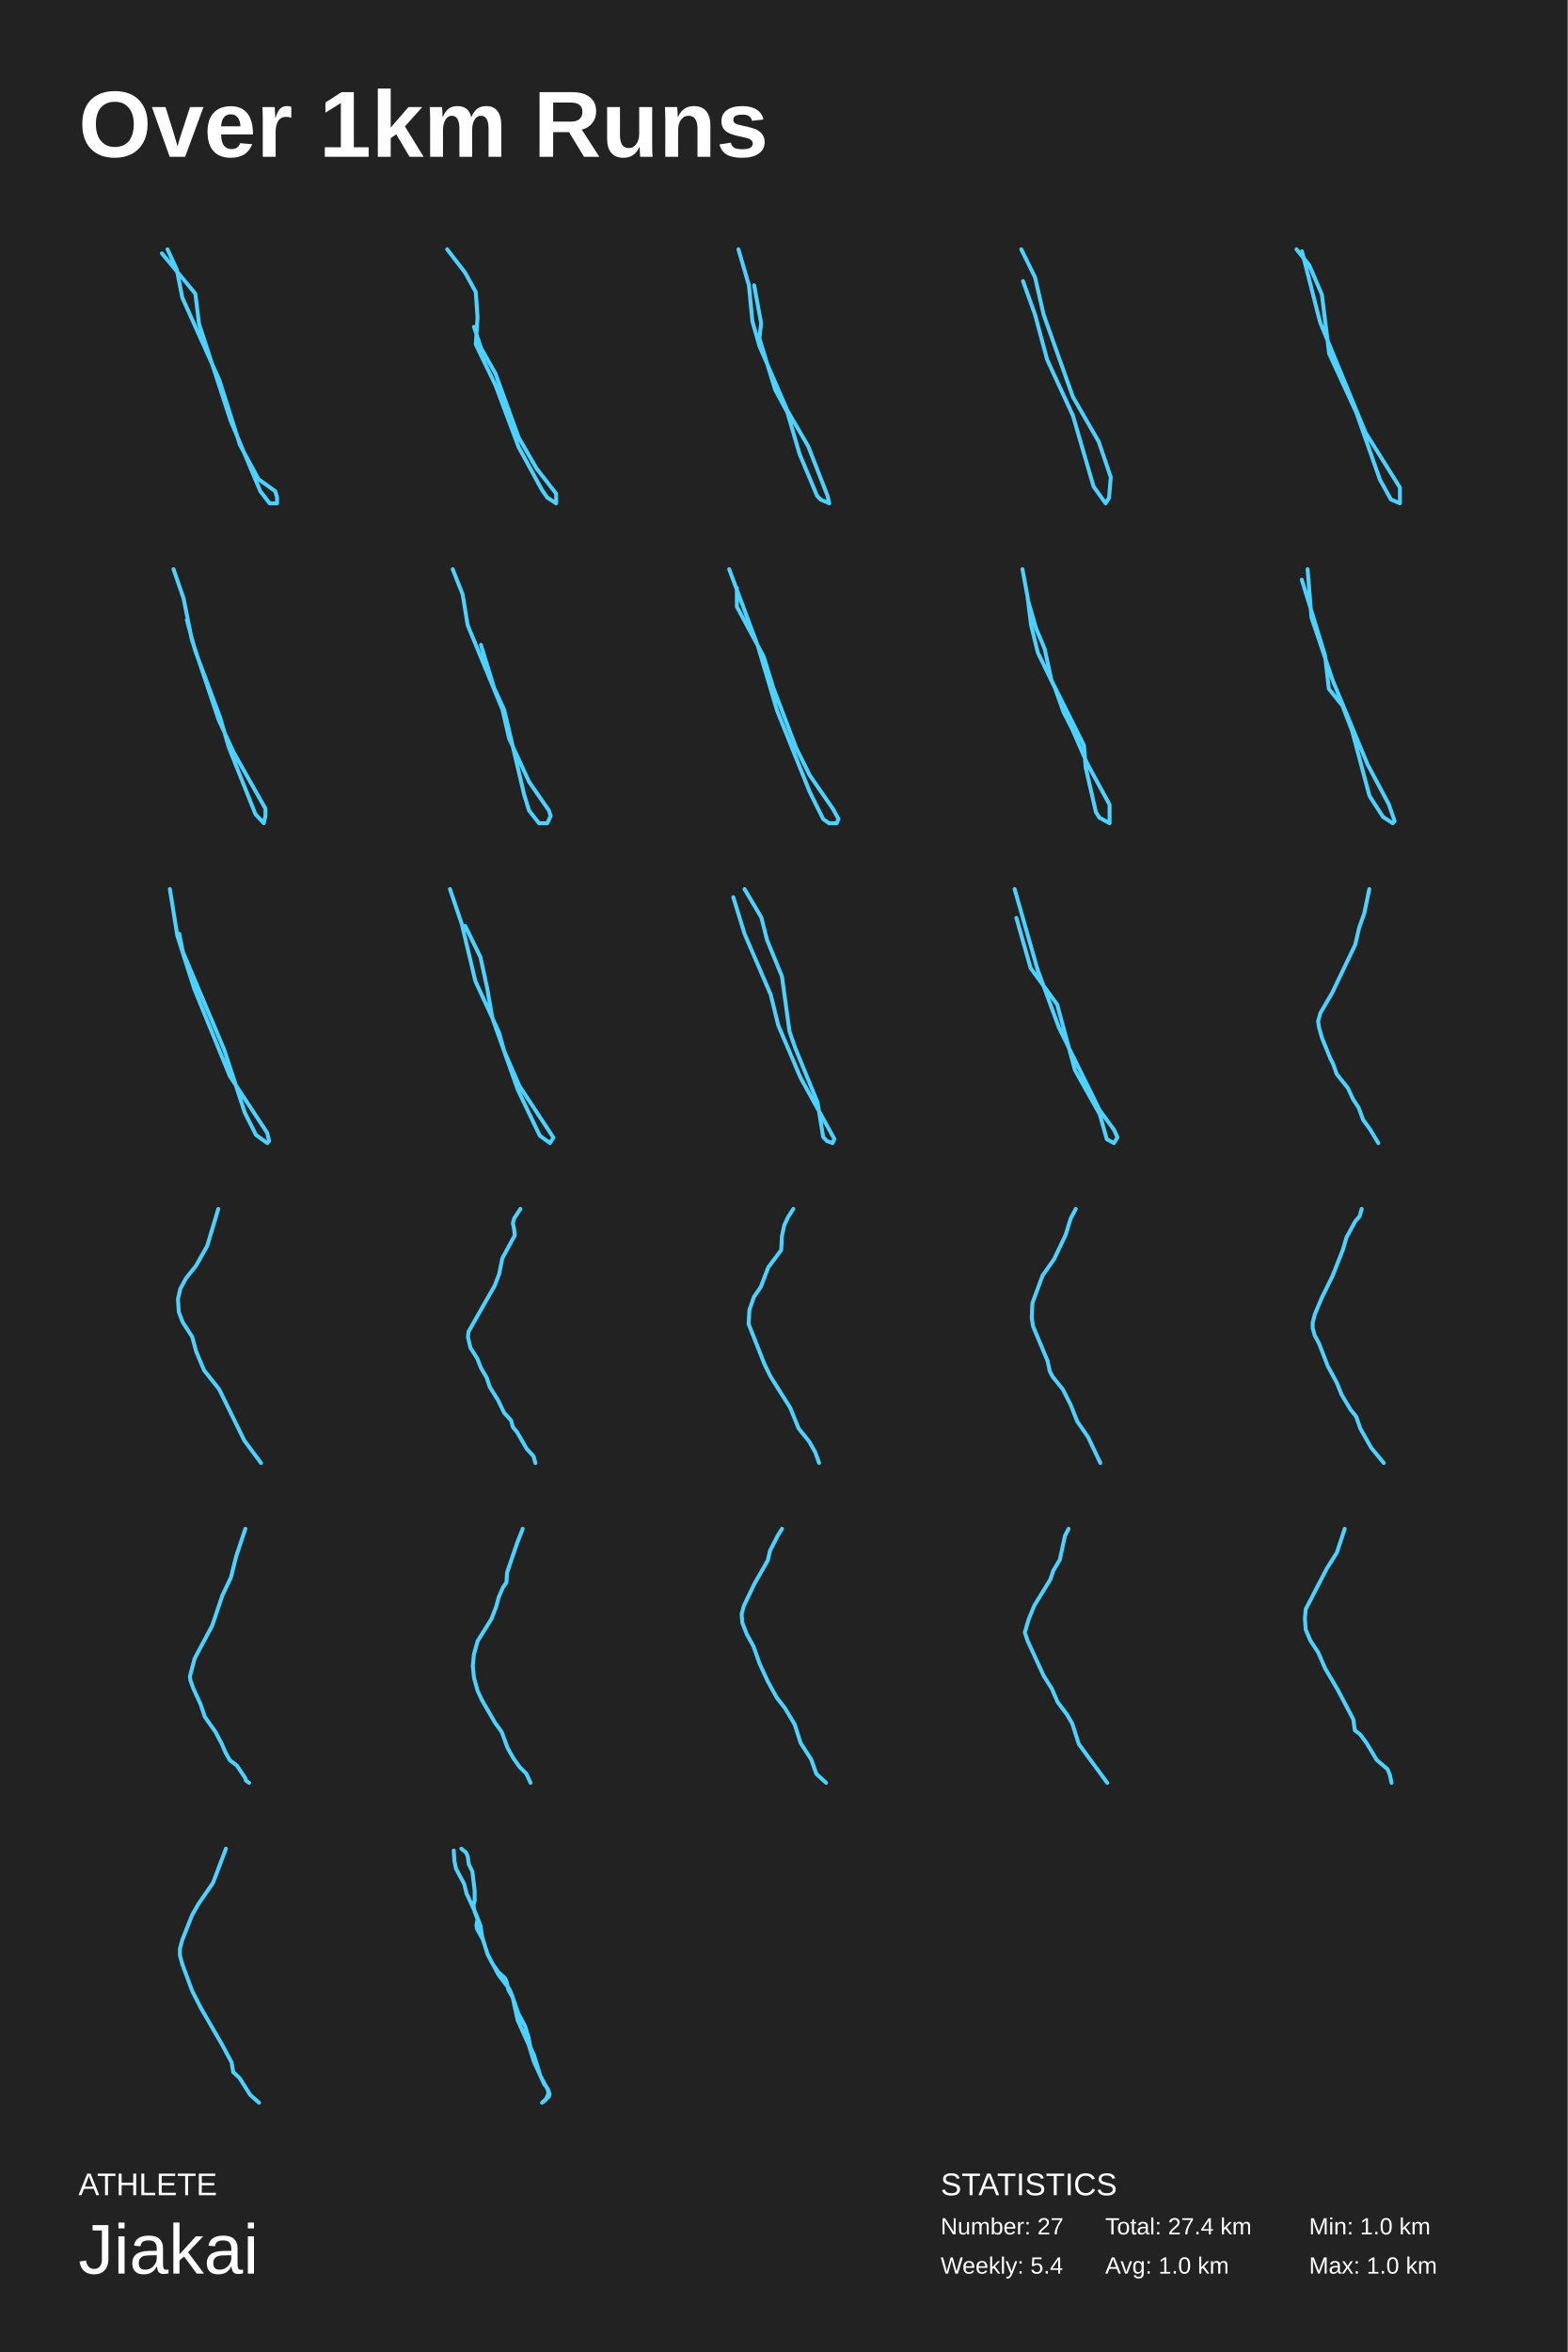
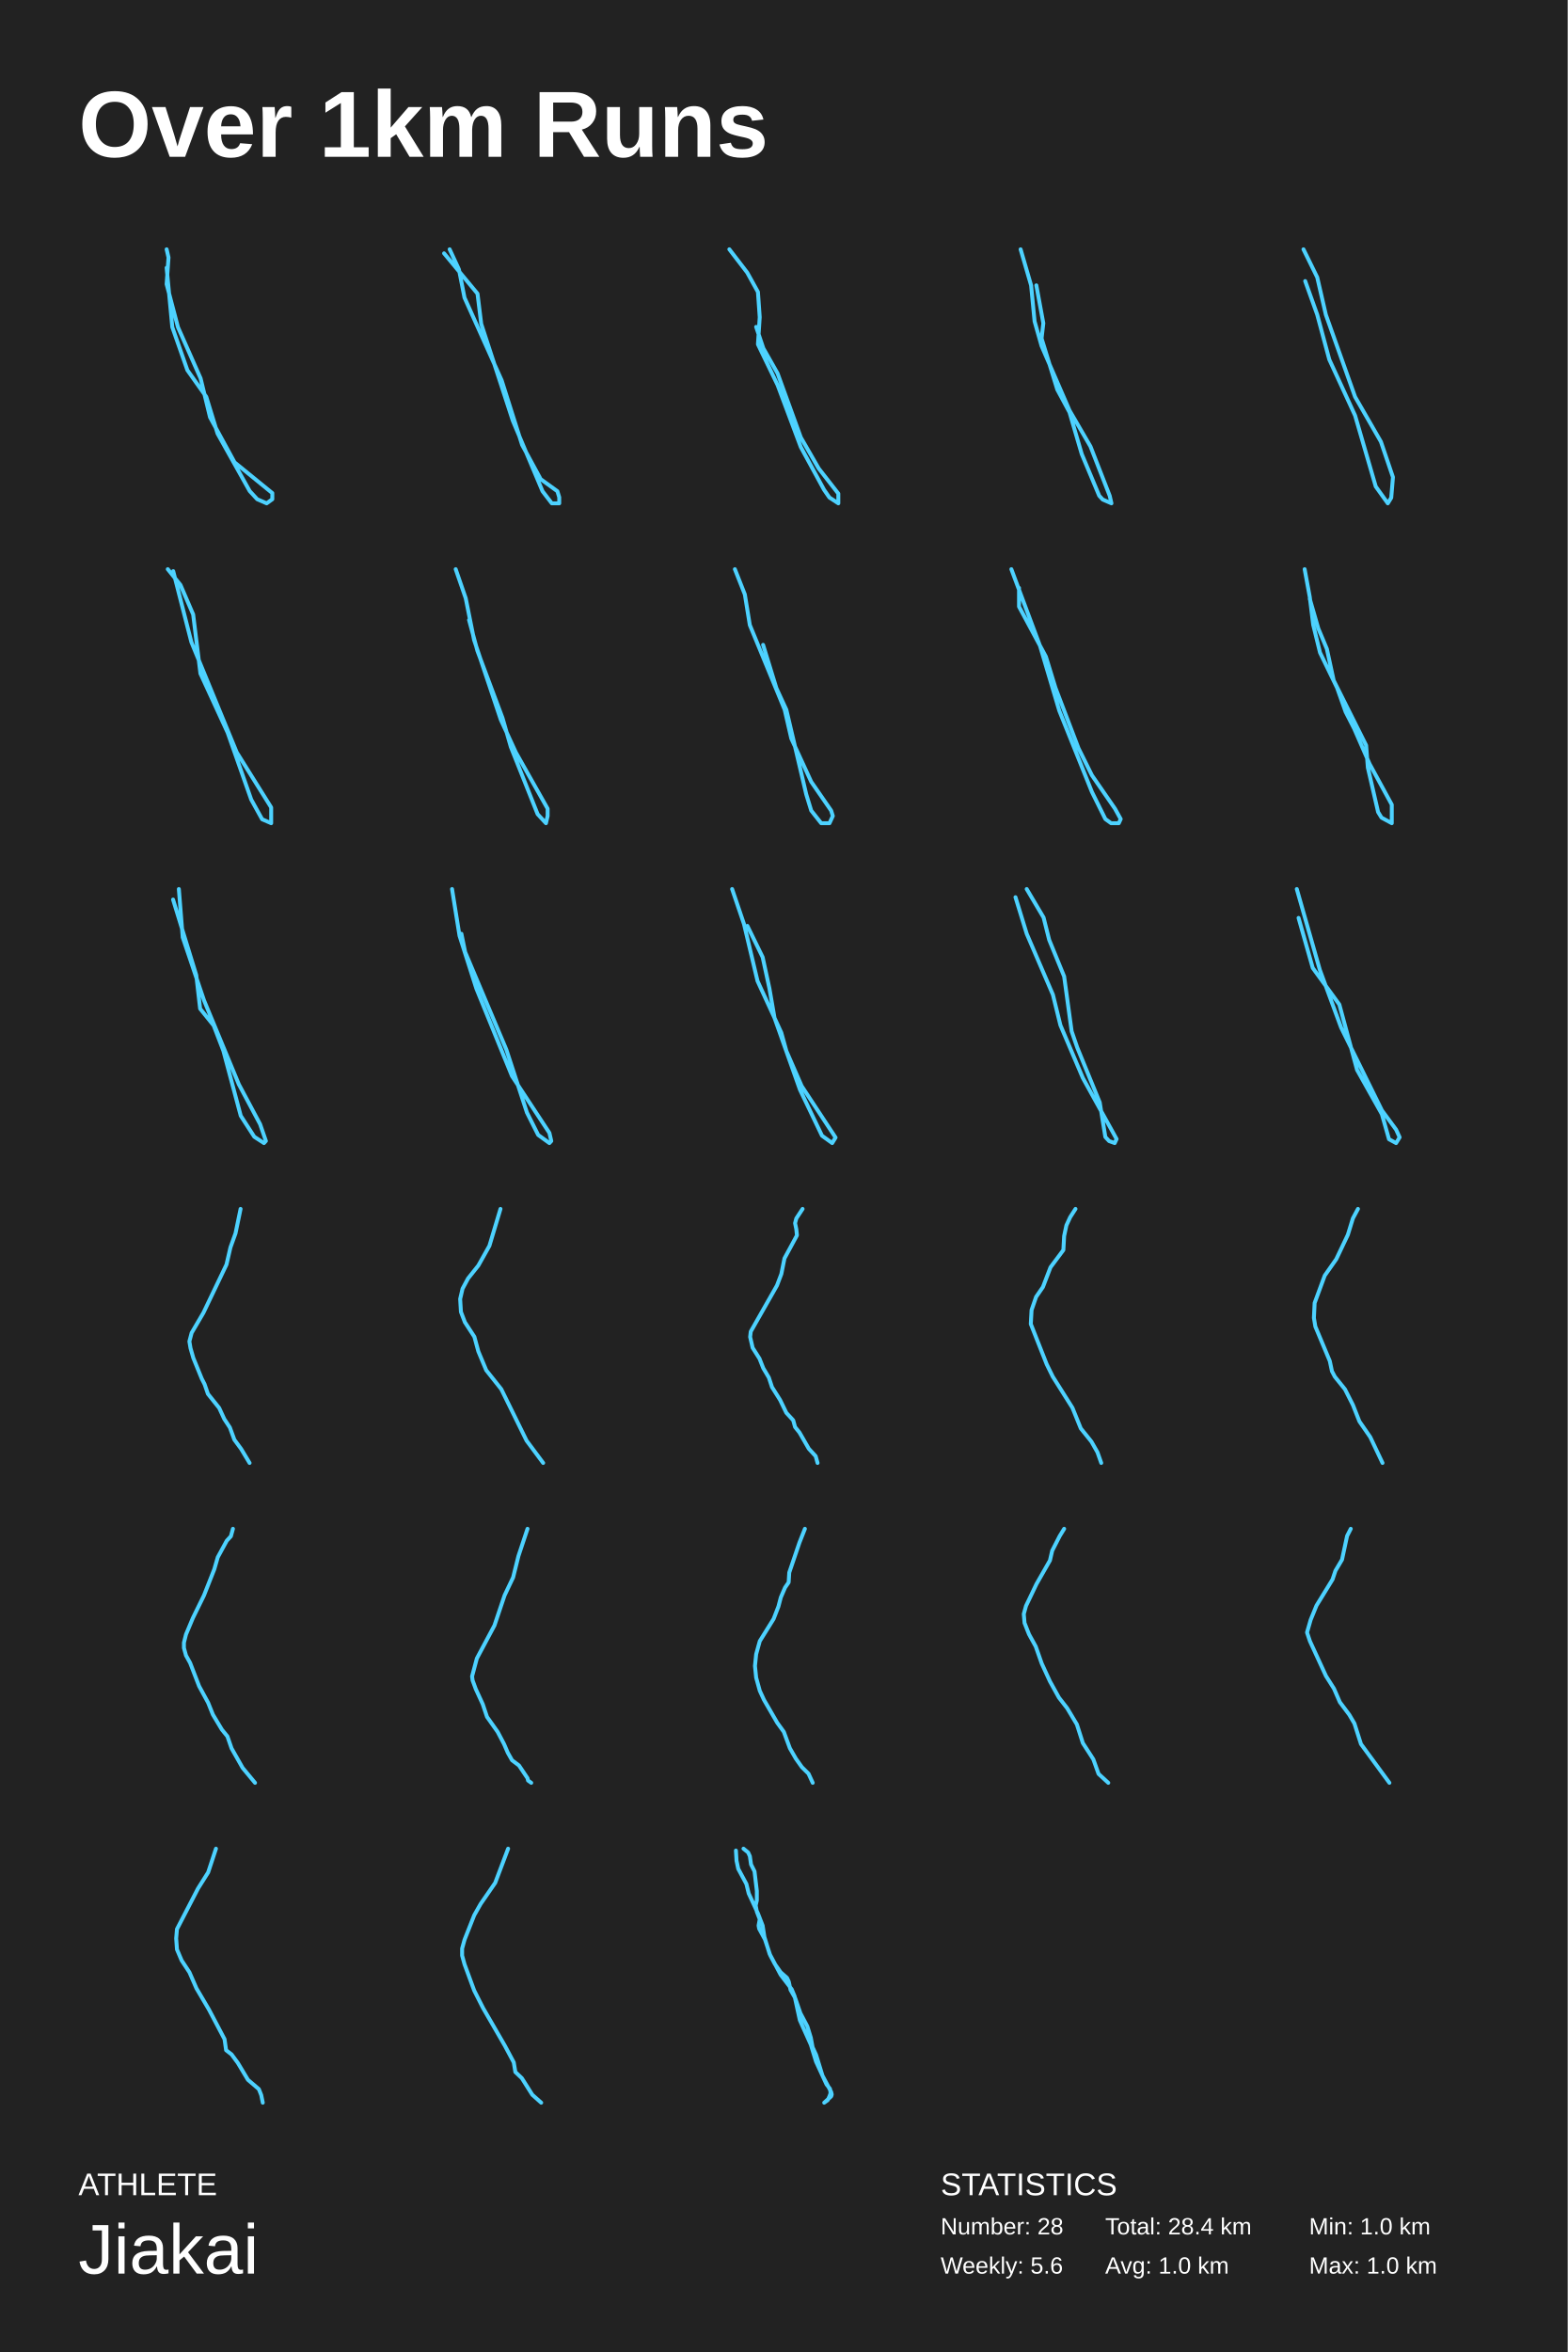
- <svg xmlns="http://www.w3.org/2000/svg" width="200mm" height="300mm" baseProfile="full" version="1.1" viewBox="0 0 200 300">
-   <rect width="200" height="300" x="0" y="0" fill="#222" />
-   <text fill="#FFF" style="font-size:12px;font-family:Arial;font-weight:700" x="10" y="20">Over 1km Runs</text>
-   <text fill="#FFF" style="font-size:4px;font-family:Arial" x="10" y="280">ATHLETE</text>
-   <text fill="#FFF" style="font-size:9px;font-family:Arial" x="10" y="290">Jiakai</text>
-   <text fill="#FFF" style="font-size:4px;font-family:Arial" x="120" y="280">STATISTICS</text>
-   <text fill="#FFF" style="font-size:3px;font-family:Arial" x="120" y="285">Number: 27</text>
-   <text fill="#FFF" style="font-size:3px;font-family:Arial" x="120" y="290">Weekly: 5.4</text>
-   <text fill="#FFF" style="font-size:3px;font-family:Arial" x="141" y="285">Total: 27.4 km</text>
-   <text fill="#FFF" style="font-size:3px;font-family:Arial" x="141" y="290">Avg: 1.0 km</text>
-   <text fill="#FFF" style="font-size:3px;font-family:Arial" x="167" y="285">Min: 1.0 km</text>
-   <text fill="#FFF" style="font-size:3px;font-family:Arial" x="167" y="290">Max: 1.0 km</text>
-   <polyline fill="none" stroke="#4dd2ff" stroke-linecap="round" stroke-linejoin="round" stroke-width=".5" points="20.654 32.314 24.919 37.457 25.393 41.314 29.422 53.657 33.213 62.657 34.398 64.2 35.346 64.2 35.346 63.429 35.109 62.657 32.977 61.114 30.607 56.743 28 48.514 23.26 37.971 22.55 34.371 21.365 31.8" />
-   <polyline fill="none" stroke="#4dd2ff" stroke-linecap="round" stroke-linejoin="round" stroke-width=".5" points="57.048 31.8 59.327 34.768 60.695 37.241 60.923 40.457 60.695 43.919 63.202 49.113 66.165 57.028 69.128 62.469 69.812 63.458 70.952 64.2 70.952 62.963 68.445 59.748 66.165 55.791 63.202 47.629 61.379 44.414 60.467 41.693" />
-   <polyline fill="none" stroke="#4dd2ff" stroke-linecap="round" stroke-linejoin="round" stroke-width=".5" points="96.212 36.394 97.103 41.23 96.88 43.164 98.886 49.693 100.446 52.594 102.005 57.913 104.234 63.233 104.679 63.716 105.794 64.2 105.571 63.233 103.12 56.946 100.446 52.352 96.88 44.131 95.989 40.988 95.543 36.394 94.206 31.8" />
-   <polyline fill="none" stroke="#4dd2ff" stroke-linecap="round" stroke-linejoin="round" stroke-width=".5" points="130.511 35.85 132.048 40.138 133.585 45.856 136.878 53.003 139.513 62.056 141.05 64.2 141.489 63.485 141.708 60.865 140.171 56.338 136.878 50.621 133.146 40.138 132.048 35.374 130.292 31.8" />
-   <polyline fill="none" stroke="#4dd2ff" stroke-linecap="round" stroke-linejoin="round" stroke-width=".5" points="165.403 31.8 167.023 33.809 168.644 37.577 169.57 45.112 173.042 52.647 176.051 61.186 177.439 63.698 178.597 64.2 178.597 62.191 174.199 55.158 168.412 41.093 166.098 32.051" />
-   <polyline fill="none" stroke="#4dd2ff" stroke-linecap="round" stroke-linejoin="round" stroke-width=".5" points="23.841 79.08 24.907 83.014 28.107 91.577 29.173 95.28 32.586 103.843 33.652 105 33.865 104.074 33.865 103.149 29.813 95.974 27.893 91.809 24.481 81.626 23.414 76.303 22.135 72.6" />
-   <polyline fill="none" stroke="#4dd2ff" stroke-linecap="round" stroke-linejoin="round" stroke-width=".5" points="61.353 82.251 63.047 87.766 64.318 90.523 66.859 101.323 67.494 103.391 68.765 105 69.824 105 70.247 104.081 70.035 103.391 67.494 99.715 64.953 94.2 64.106 90.523 59.659 79.723 59.023 75.817 57.753 72.6" />
-   <polyline fill="none" stroke="#4dd2ff" stroke-linecap="round" stroke-linejoin="round" stroke-width=".5" points="93.025 72.6 96.696 82.426 99.143 90.659 103.304 101.016 105.017 104.469 105.752 105 106.731 105 106.975 104.469 106.241 103.141 103.304 98.892 101.591 95.439 98.654 87.738 97.43 83.754 94.004 77.38 94.004 74.99" />
-   <polyline fill="none" stroke="#4dd2ff" stroke-linecap="round" stroke-linejoin="round" stroke-width=".5" points="131.096 76.384 132.186 80.168 133.276 82.769 134.147 86.79 138.288 95.067 138.506 97.905 139.814 103.581 140.25 104.291 141.558 105 141.558 102.635 138.724 97.432 136.763 92.939 135.673 90.81 134.583 87.736 132.404 83.242 131.532 79.695 131.096 76.147 130.442 72.6" />
-   <polyline fill="none" stroke="#4dd2ff" stroke-linecap="round" stroke-linejoin="round" stroke-width=".5" points="166.078 73.939 169.039 83.579 169.532 87.863 171.26 90.005 172.494 93.218 174.714 101.519 176.442 104.197 177.676 105 177.922 104.732 177.182 102.59 174.468 97.503 170.026 86.792 167.311 78.759 166.818 72.6" />
-   <polyline fill="none" stroke="#4dd2ff" stroke-linecap="round" stroke-linejoin="round" stroke-width=".5" points="22.864 119.102 23.342 121.435 28.597 133.877 31.225 141.912 32.658 144.763 34.091 145.8 34.33 145.541 34.091 144.504 29.314 137.246 24.775 126.101 22.625 119.362 21.67 113.4" />
-   <polyline fill="none" stroke="#4dd2ff" stroke-linecap="round" stroke-linejoin="round" stroke-width=".5" points="59.348 118.096 61.295 122.087 62.161 126.078 62.81 129.835 66.056 138.991 68.868 144.861 70.167 145.8 70.599 145.096 66.272 138.522 64.325 134.061 63.675 131.713 60.646 125.139 58.915 117.861 57.401 113.4" />
-   <polyline fill="none" stroke="#4dd2ff" stroke-linecap="round" stroke-linejoin="round" stroke-width=".5" points="94.984 113.4 97.134 117.029 97.85 119.88 99.761 124.546 100.717 131.544 101.433 133.618 104.3 140.616 105.016 145.022 105.494 145.541 106.211 145.8 106.45 145.282 102.15 137.506 99.283 130.766 98.328 126.878 94.984 119.102 93.55 114.437" />
-   <polyline fill="none" stroke="#4dd2ff" stroke-linecap="round" stroke-linejoin="round" stroke-width=".5" points="129.666 117.082 131.476 123.464 134.869 128.127 137.131 136.473 140.298 142.118 141.203 145.309 142.108 145.8 142.56 145.064 142.108 144.082 140.298 141.627 135.095 131.073 132.381 123.709 129.44 113.4" />
-   <polyline fill="none" stroke="#4dd2ff" stroke-linecap="round" stroke-linejoin="round" stroke-width=".5" points="174.692 113.4 174.046 116.515 173.4 118.307 172.897 120.488 169.954 126.641 168.447 129.211 168.16 130.301 168.304 131.158 168.662 132.404 169.739 135.052 170.098 135.753 170.529 136.999 171.964 138.79 172.61 140.192 173.328 141.283 173.902 142.84 174.763 144.009 175.84 145.8" />
-   <polyline fill="none" stroke="#4dd2ff" stroke-linecap="round" stroke-linejoin="round" stroke-width=".5" points="27.849 154.2 26.436 158.907 25.024 161.424 23.713 163.066 23.007 164.38 22.704 165.693 22.805 167.335 23.309 168.649 24.52 170.51 25.024 172.37 26.033 174.778 27.95 177.187 31.178 183.754 33.296 186.6" />
-   <polyline fill="none" stroke="#4dd2ff" stroke-linecap="round" stroke-linejoin="round" stroke-width=".5" points="66.389 154.2 65.592 155.41 65.433 156.014 65.592 156.792 65.672 157.57 64.08 160.507 63.682 162.494 63.124 163.963 59.78 169.839 59.7 170.53 60.019 171.912 60.895 173.295 61.372 174.504 62.089 175.714 62.487 176.923 63.522 178.565 64.318 180.206 65.194 181.157 65.433 182.021 65.991 182.712 67.185 184.786 68.061 185.736 68.3 186.6" />
-   <polyline fill="none" stroke="#4dd2ff" stroke-linecap="round" stroke-linejoin="round" stroke-width=".5" points="101.208 154.2 100.531 155.249 100.048 156.297 99.758 157.66 99.662 159.443 98.019 161.645 97.053 164.161 96.183 165.42 95.603 167.097 95.507 168.88 97.536 174.018 98.309 175.59 100.821 179.575 101.884 182.196 103.237 183.874 104.01 185.237 104.493 186.6" />
-   <polyline fill="none" stroke="#4dd2ff" stroke-linecap="round" stroke-linejoin="round" stroke-width=".5" points="137.244 154.2 136.599 155.4 135.954 157.5 134.479 160.6 133.005 162.7 131.715 166.2 131.623 168.1 131.807 169.2 133.65 173.6 133.926 174.9 134.295 175.6 135.585 177.2 136.599 179.2 137.428 181.3 138.811 183.3 140.377 186.6" />
-   <polyline fill="none" stroke="#4dd2ff" stroke-linecap="round" stroke-linejoin="round" stroke-width=".5" points="173.718 154.2 173.453 155.156 172.925 155.729 171.78 157.832 171.339 159.361 170.018 162.706 168.609 165.574 167.728 167.676 167.464 168.728 167.464 169.397 167.728 170.352 168.257 171.308 169.402 174.271 170.547 176.374 171.163 177.903 172.308 179.814 173.013 180.674 173.541 182.204 174.951 184.689 176.536 186.6" />
-   <polyline fill="none" stroke="#4dd2ff" stroke-linecap="round" stroke-linejoin="round" stroke-width=".5" points="31.299 195 30.142 198.469 29.462 201.2 28.374 203.488 27.082 207.325 24.837 211.532 24.225 213.82 24.293 214.337 24.701 215.444 25.585 217.363 26.13 218.986 27.49 220.905 28.306 222.455 28.782 223.562 29.326 224.522 30.21 225.186 31.299 226.81 31.367 227.105 31.775 227.4" />
-   <polyline fill="none" stroke="#4dd2ff" stroke-linecap="round" stroke-linejoin="round" stroke-width=".5" points="66.687 195 65.996 196.749 64.691 200.581 64.614 201.83 64.154 202.496 63.616 203.746 63.309 204.912 62.695 206.494 60.93 209.326 60.469 210.992 60.316 212.491 60.469 213.99 60.93 215.656 61.467 216.822 63.156 219.737 64 220.903 64.768 222.986 65.535 224.318 66.303 225.401 67.147 226.234 67.684 227.4" />
-   <polyline fill="none" stroke="#4dd2ff" stroke-linecap="round" stroke-linejoin="round" stroke-width=".5" points="99.762 195 99.189 195.932 98.235 197.795 97.949 199.037 96.232 202.039 94.896 204.834 94.61 205.869 94.706 207.008 95.278 208.457 96.136 210.01 96.9 212.183 97.949 214.461 99.094 216.531 100.143 217.877 101.383 219.947 102.146 222.328 103.482 224.398 104.15 226.261 105.39 227.4" />
-   <polyline fill="none" stroke="#4dd2ff" stroke-linecap="round" stroke-linejoin="round" stroke-width=".5" points="136.326 195 135.86 195.908 135.209 198.936 134.372 200.35 134 201.46 131.954 204.791 131.21 206.608 130.745 208.223 131.117 209.333 133.163 213.774 134.186 215.389 134.93 217.105 136.14 218.72 136.791 219.83 137.628 222.454 141.255 227.4" />
-   <polyline fill="none" stroke="#4dd2ff" stroke-linecap="round" stroke-linejoin="round" stroke-width=".5" points="171.552 195 170.557 198.024 169.263 200.076 166.576 205.26 166.476 206.448 166.576 207.852 167.173 209.256 168.168 210.768 169.064 212.82 170.656 215.52 172.647 219.3 172.846 220.704 173.543 221.244 174.339 222.324 175.633 224.484 177.026 225.672 177.325 226.428 177.524 227.4" />
-   <polyline fill="none" stroke="#4dd2ff" stroke-linecap="round" stroke-linejoin="round" stroke-width=".5" points="28.824 235.8 27.176 240.157 25.323 242.839 24.499 244.291 23.264 247.419 22.955 248.537 22.955 249.43 23.264 250.548 24.499 253.899 25.632 256.134 28.412 260.938 29.544 263.061 29.75 264.29 30.574 265.072 31.913 267.194 33.045 268.2" />
-   <polyline fill="none" stroke="#4dd2ff" stroke-linecap="round" stroke-linejoin="round" stroke-width=".5" points="58.851 235.8 59.443 236.282 59.666 236.765 59.814 237.81 60.258 238.694 60.555 241.187 60.555 242.393 60.407 243.036 60.555 243.84 60.925 244.805 60.777 245.609 60.851 246.011 61.592 247.377 62.259 249.387 62.852 250.513 63.592 251.558 64.408 252.282 64.63 252.764 64.852 253.809 65.445 254.854 66.112 256.784 67.001 258.472 67.445 259.919 67.668 261.125 68.112 262.09 68.927 264.743 70.038 266.833 70.113 267.155 70.038 267.396 69.149 268.2 69.594 267.878 69.816 267.396 69.964 266.994 69.89 266.431 69.446 265.869 68.112 262.974 67.445 260.804 66.038 257.668 65.371 254.613 65 253.729 63.592 251.88 62.185 249.226 61.518 247.056 61.296 245.609 60.703 244.081 59.517 241.508 59.221 240.302 58.184 238.373 57.962 237.328 57.887 236.041" />
+ <svg xmlns="http://www.w3.org/2000/svg" baseProfile="full" height="300mm" version="1.1" viewBox="0,0,200,300" width="200mm">
+   <defs />
+   <rect fill="#222222" height="300" width="200" x="0" y="0" />
+   <text fill="#FFFFFF" style="font-size:12px; font-family:Arial; font-weight:bold;" x="10" y="20">Over 1km Runs</text>
+   <text fill="#FFFFFF" style="font-size:4px; font-family:Arial" x="10" y="280">ATHLETE</text>
+   <text fill="#FFFFFF" style="font-size:9px; font-family:Arial" x="10" y="290">Jiakai</text>
+   <text fill="#FFFFFF" style="font-size:4px; font-family:Arial" x="120" y="280">STATISTICS</text>
+   <text fill="#FFFFFF" style="font-size:3px; font-family:Arial" x="120" y="285">Number: 28</text>
+   <text fill="#FFFFFF" style="font-size:3px; font-family:Arial" x="120" y="290">Weekly: 5.6</text>
+   <text fill="#FFFFFF" style="font-size:3px; font-family:Arial" x="141" y="285">Total: 28.4 km</text>
+   <text fill="#FFFFFF" style="font-size:3px; font-family:Arial" x="141" y="290">Avg: 1.0 km</text>
+   <text fill="#FFFFFF" style="font-size:3px; font-family:Arial" x="167" y="285">Min: 1.0 km</text>
+   <text fill="#FFFFFF" style="font-size:3px; font-family:Arial" x="167" y="290">Max: 1.0 km</text>
+   <polyline fill="none" points="21.258,34.152 21.98,41.729 23.906,47.216 26.314,50.613 27.759,55.316 31.853,62.632 32.816,63.677 34.02,64.2 34.742,63.677 34.742,62.894 29.926,58.974 26.796,53.226 25.592,48.261 22.702,41.729 21.258,36.242 21.498,32.845 21.258,31.8" stroke="#4dd2ff" stroke-linecap="round" stroke-linejoin="round" stroke-width="0.5" />
+   <polyline fill="none" points="56.654,32.314 60.919,37.457 61.393,41.314 65.422,53.657 69.213,62.657 70.398,64.2 71.346,64.2 71.346,63.429 71.109,62.657 68.977,61.114 66.607,56.743 64.0,48.514 59.26,37.971 58.55,34.371 57.365,31.8" stroke="#4dd2ff" stroke-linecap="round" stroke-linejoin="round" stroke-width="0.5" />
+   <polyline fill="none" points="93.048,31.8 95.327,34.768 96.695,37.241 96.923,40.457 96.695,43.919 99.202,49.113 102.165,57.028 105.128,62.469 105.812,63.458 106.952,64.2 106.952,62.963 104.445,59.748 102.165,55.791 99.202,47.629 97.379,44.414 96.467,41.693" stroke="#4dd2ff" stroke-linecap="round" stroke-linejoin="round" stroke-width="0.5" />
+   <polyline fill="none" points="132.212,36.394 133.103,41.23 132.88,43.164 134.886,49.693 136.446,52.594 138.005,57.913 140.234,63.233 140.679,63.716 141.794,64.2 141.571,63.233 139.12,56.946 136.446,52.352 132.88,44.131 131.989,40.988 131.543,36.394 130.206,31.8" stroke="#4dd2ff" stroke-linecap="round" stroke-linejoin="round" stroke-width="0.5" />
+   <polyline fill="none" points="166.511,35.85 168.048,40.138 169.585,45.856 172.878,53.003 175.513,62.056 177.05,64.2 177.489,63.485 177.708,60.865 176.171,56.338 172.878,50.621 169.146,40.138 168.048,35.374 166.292,31.8" stroke="#4dd2ff" stroke-linecap="round" stroke-linejoin="round" stroke-width="0.5" />
+   <polyline fill="none" points="21.403,72.6 23.023,74.609 24.644,78.377 25.57,85.912 29.042,93.447 32.051,101.986 33.439,104.498 34.597,105.0 34.597,102.991 30.199,95.958 24.412,81.893 22.098,72.851" stroke="#4dd2ff" stroke-linecap="round" stroke-linejoin="round" stroke-width="0.5" />
+   <polyline fill="none" points="59.841,79.08 60.907,83.014 64.107,91.577 65.173,95.28 68.586,103.843 69.652,105.0 69.865,104.074 69.865,103.149 65.813,95.974 63.893,91.809 60.481,81.626 59.414,76.303 58.135,72.6" stroke="#4dd2ff" stroke-linecap="round" stroke-linejoin="round" stroke-width="0.5" />
+   <polyline fill="none" points="97.353,82.251 99.047,87.766 100.318,90.523 102.859,101.323 103.494,103.391 104.765,105.0 105.824,105.0 106.247,104.081 106.035,103.391 103.494,99.715 100.953,94.2 100.106,90.523 95.659,79.723 95.023,75.817 93.753,72.6" stroke="#4dd2ff" stroke-linecap="round" stroke-linejoin="round" stroke-width="0.5" />
+   <polyline fill="none" points="129.025,72.6 132.696,82.426 135.143,90.659 139.304,101.016 141.017,104.469 141.752,105.0 142.731,105.0 142.975,104.469 142.241,103.141 139.304,98.892 137.591,95.439 134.654,87.738 133.43,83.754 130.004,77.38 130.004,74.99" stroke="#4dd2ff" stroke-linecap="round" stroke-linejoin="round" stroke-width="0.5" />
+   <polyline fill="none" points="167.096,76.384 168.186,80.168 169.276,82.769 170.147,86.79 174.288,95.067 174.506,97.905 175.814,103.581 176.25,104.291 177.558,105.0 177.558,102.635 174.724,97.432 172.763,92.939 171.673,90.81 170.583,87.736 168.404,83.242 167.532,79.695 167.096,76.147 166.442,72.6" stroke="#4dd2ff" stroke-linecap="round" stroke-linejoin="round" stroke-width="0.5" />
+   <polyline fill="none" points="22.078,114.739 25.039,124.379 25.532,128.663 27.26,130.805 28.494,134.018 30.714,142.319 32.442,144.997 33.676,145.8 33.922,145.532 33.182,143.39 30.468,138.303 26.026,127.592 23.311,119.559 22.818,113.4" stroke="#4dd2ff" stroke-linecap="round" stroke-linejoin="round" stroke-width="0.5" />
+   <polyline fill="none" points="58.864,119.102 59.342,121.435 64.597,133.877 67.225,141.912 68.658,144.763 70.091,145.8 70.33,145.541 70.091,144.504 65.314,137.246 60.775,126.101 58.625,119.362 57.67,113.4" stroke="#4dd2ff" stroke-linecap="round" stroke-linejoin="round" stroke-width="0.5" />
+   <polyline fill="none" points="95.348,118.096 97.295,122.087 98.161,126.078 98.81,129.835 102.056,138.991 104.868,144.861 106.167,145.8 106.599,145.096 102.272,138.522 100.325,134.061 99.675,131.713 96.646,125.139 94.915,117.861 93.401,113.4" stroke="#4dd2ff" stroke-linecap="round" stroke-linejoin="round" stroke-width="0.5" />
+   <polyline fill="none" points="130.984,113.4 133.134,117.029 133.85,119.88 135.761,124.546 136.717,131.544 137.433,133.618 140.3,140.616 141.016,145.022 141.494,145.541 142.211,145.8 142.45,145.282 138.15,137.506 135.283,130.766 134.328,126.878 130.984,119.102 129.55,114.437" stroke="#4dd2ff" stroke-linecap="round" stroke-linejoin="round" stroke-width="0.5" />
+   <polyline fill="none" points="165.666,117.082 167.476,123.464 170.869,128.127 173.131,136.473 176.298,142.118 177.203,145.309 178.108,145.8 178.56,145.064 178.108,144.082 176.298,141.627 171.095,131.073 168.381,123.709 165.44,113.4" stroke="#4dd2ff" stroke-linecap="round" stroke-linejoin="round" stroke-width="0.5" />
+   <polyline fill="none" points="30.692,154.2 30.046,157.315 29.4,159.107 28.897,161.288 25.954,167.441 24.447,170.011 24.16,171.101 24.304,171.958 24.662,173.204 25.739,175.852 26.098,176.553 26.529,177.799 27.964,179.59 28.61,180.992 29.328,182.083 29.902,183.64 30.763,184.809 31.84,186.6" stroke="#4dd2ff" stroke-linecap="round" stroke-linejoin="round" stroke-width="0.5" />
+   <polyline fill="none" points="63.849,154.2 62.436,158.907 61.024,161.424 59.713,163.066 59.007,164.38 58.704,165.693 58.805,167.335 59.309,168.649 60.52,170.51 61.024,172.37 62.033,174.778 63.95,177.187 67.178,183.754 69.296,186.6" stroke="#4dd2ff" stroke-linecap="round" stroke-linejoin="round" stroke-width="0.5" />
+   <polyline fill="none" points="102.389,154.2 101.592,155.41 101.433,156.014 101.592,156.792 101.672,157.57 100.08,160.507 99.682,162.494 99.124,163.963 95.78,169.839 95.7,170.53 96.019,171.912 96.895,173.295 97.372,174.504 98.089,175.714 98.487,176.923 99.522,178.565 100.318,180.206 101.194,181.157 101.433,182.021 101.991,182.712 103.185,184.786 104.061,185.736 104.3,186.6" stroke="#4dd2ff" stroke-linecap="round" stroke-linejoin="round" stroke-width="0.5" />
+   <polyline fill="none" points="137.208,154.2 136.531,155.249 136.048,156.297 135.758,157.66 135.662,159.443 134.019,161.645 133.053,164.161 132.183,165.42 131.603,167.097 131.507,168.88 133.536,174.018 134.309,175.59 136.821,179.575 137.884,182.196 139.237,183.874 140.01,185.237 140.493,186.6" stroke="#4dd2ff" stroke-linecap="round" stroke-linejoin="round" stroke-width="0.5" />
+   <polyline fill="none" points="173.244,154.2 172.599,155.4 171.954,157.5 170.479,160.6 169.005,162.7 167.715,166.2 167.623,168.1 167.807,169.2 169.65,173.6 169.926,174.9 170.295,175.6 171.585,177.2 172.599,179.2 173.428,181.3 174.811,183.3 176.377,186.6" stroke="#4dd2ff" stroke-linecap="round" stroke-linejoin="round" stroke-width="0.5" />
+   <polyline fill="none" points="29.718,195.0 29.453,195.956 28.925,196.529 27.78,198.632 27.339,200.161 26.018,203.506 24.609,206.374 23.728,208.476 23.464,209.528 23.464,210.197 23.728,211.152 24.257,212.108 25.402,215.071 26.547,217.174 27.163,218.703 28.308,220.614 29.013,221.474 29.541,223.004 30.951,225.489 32.536,227.4" stroke="#4dd2ff" stroke-linecap="round" stroke-linejoin="round" stroke-width="0.5" />
+   <polyline fill="none" points="67.299,195 66.142,198.469 65.462,201.2 64.374,203.488 63.082,207.325 60.837,211.532 60.225,213.82 60.293,214.337 60.701,215.444 61.585,217.363 62.13,218.986 63.49,220.905 64.306,222.455 64.782,223.562 65.326,224.522 66.21,225.186 67.299,226.81 67.367,227.105 67.775,227.4" stroke="#4dd2ff" stroke-linecap="round" stroke-linejoin="round" stroke-width="0.5" />
+   <polyline fill="none" points="102.687,195 101.996,196.749 100.691,200.581 100.614,201.83 100.154,202.496 99.616,203.746 99.309,204.912 98.695,206.494 96.93,209.326 96.469,210.992 96.316,212.491 96.469,213.99 96.93,215.656 97.467,216.822 99.156,219.737 100.0,220.903 100.768,222.986 101.535,224.318 102.303,225.401 103.147,226.234 103.684,227.4" stroke="#4dd2ff" stroke-linecap="round" stroke-linejoin="round" stroke-width="0.5" />
+   <polyline fill="none" points="135.762,195.0 135.189,195.932 134.235,197.795 133.949,199.037 132.232,202.039 130.896,204.834 130.61,205.869 130.706,207.008 131.278,208.457 132.136,210.01 132.9,212.183 133.949,214.461 135.094,216.531 136.143,217.877 137.383,219.947 138.146,222.328 139.482,224.398 140.15,226.261 141.39,227.4" stroke="#4dd2ff" stroke-linecap="round" stroke-linejoin="round" stroke-width="0.5" />
+   <polyline fill="none" points="172.326,195.0 171.86,195.908 171.209,198.936 170.372,200.35 170,201.46 167.954,204.791 167.21,206.608 166.745,208.223 167.117,209.333 169.163,213.774 170.186,215.389 170.93,217.105 172.14,218.72 172.791,219.83 173.628,222.454 177.255,227.4" stroke="#4dd2ff" stroke-linecap="round" stroke-linejoin="round" stroke-width="0.5" />
+   <polyline fill="none" points="27.552,235.8 26.557,238.824 25.263,240.876 22.576,246.06 22.476,247.248 22.576,248.652 23.173,250.056 24.168,251.568 25.064,253.62 26.656,256.32 28.647,260.1 28.846,261.504 29.543,262.044 30.339,263.124 31.633,265.284 33.026,266.472 33.325,267.228 33.524,268.2" stroke="#4dd2ff" stroke-linecap="round" stroke-linejoin="round" stroke-width="0.5" />
+   <polyline fill="none" points="64.824,235.8 63.176,240.157 61.323,242.839 60.499,244.291 59.264,247.419 58.955,248.537 58.955,249.43 59.264,250.548 60.499,253.899 61.632,256.134 64.412,260.938 65.544,263.061 65.75,264.29 66.574,265.072 67.913,267.194 69.045,268.2" stroke="#4dd2ff" stroke-linecap="round" stroke-linejoin="round" stroke-width="0.5" />
+   <polyline fill="none" points="94.851,235.8 95.443,236.282 95.666,236.765 95.814,237.81 96.258,238.694 96.555,241.187 96.555,242.393 96.407,243.036 96.555,243.84 96.925,244.805 96.777,245.609 96.851,246.011 97.592,247.377 98.259,249.387 98.852,250.513 99.592,251.558 100.408,252.282 100.63,252.764 100.852,253.809 101.445,254.854 102.112,256.784 103.001,258.472 103.445,259.919 103.668,261.125 104.112,262.09 104.927,264.743 106.038,266.833 106.113,267.155 106.038,267.396 105.149,268.2 105.594,267.878 105.816,267.396 105.964,266.994 105.89,266.431 105.446,265.869 104.112,262.974 103.445,260.804 102.038,257.668 101.371,254.613 101,253.729 99.592,251.88 98.185,249.226 97.518,247.056 97.296,245.609 96.703,244.081 95.517,241.508 95.221,240.302 94.184,238.373 93.962,237.328 93.887,236.041" stroke="#4dd2ff" stroke-linecap="round" stroke-linejoin="round" stroke-width="0.5" />
</svg>
